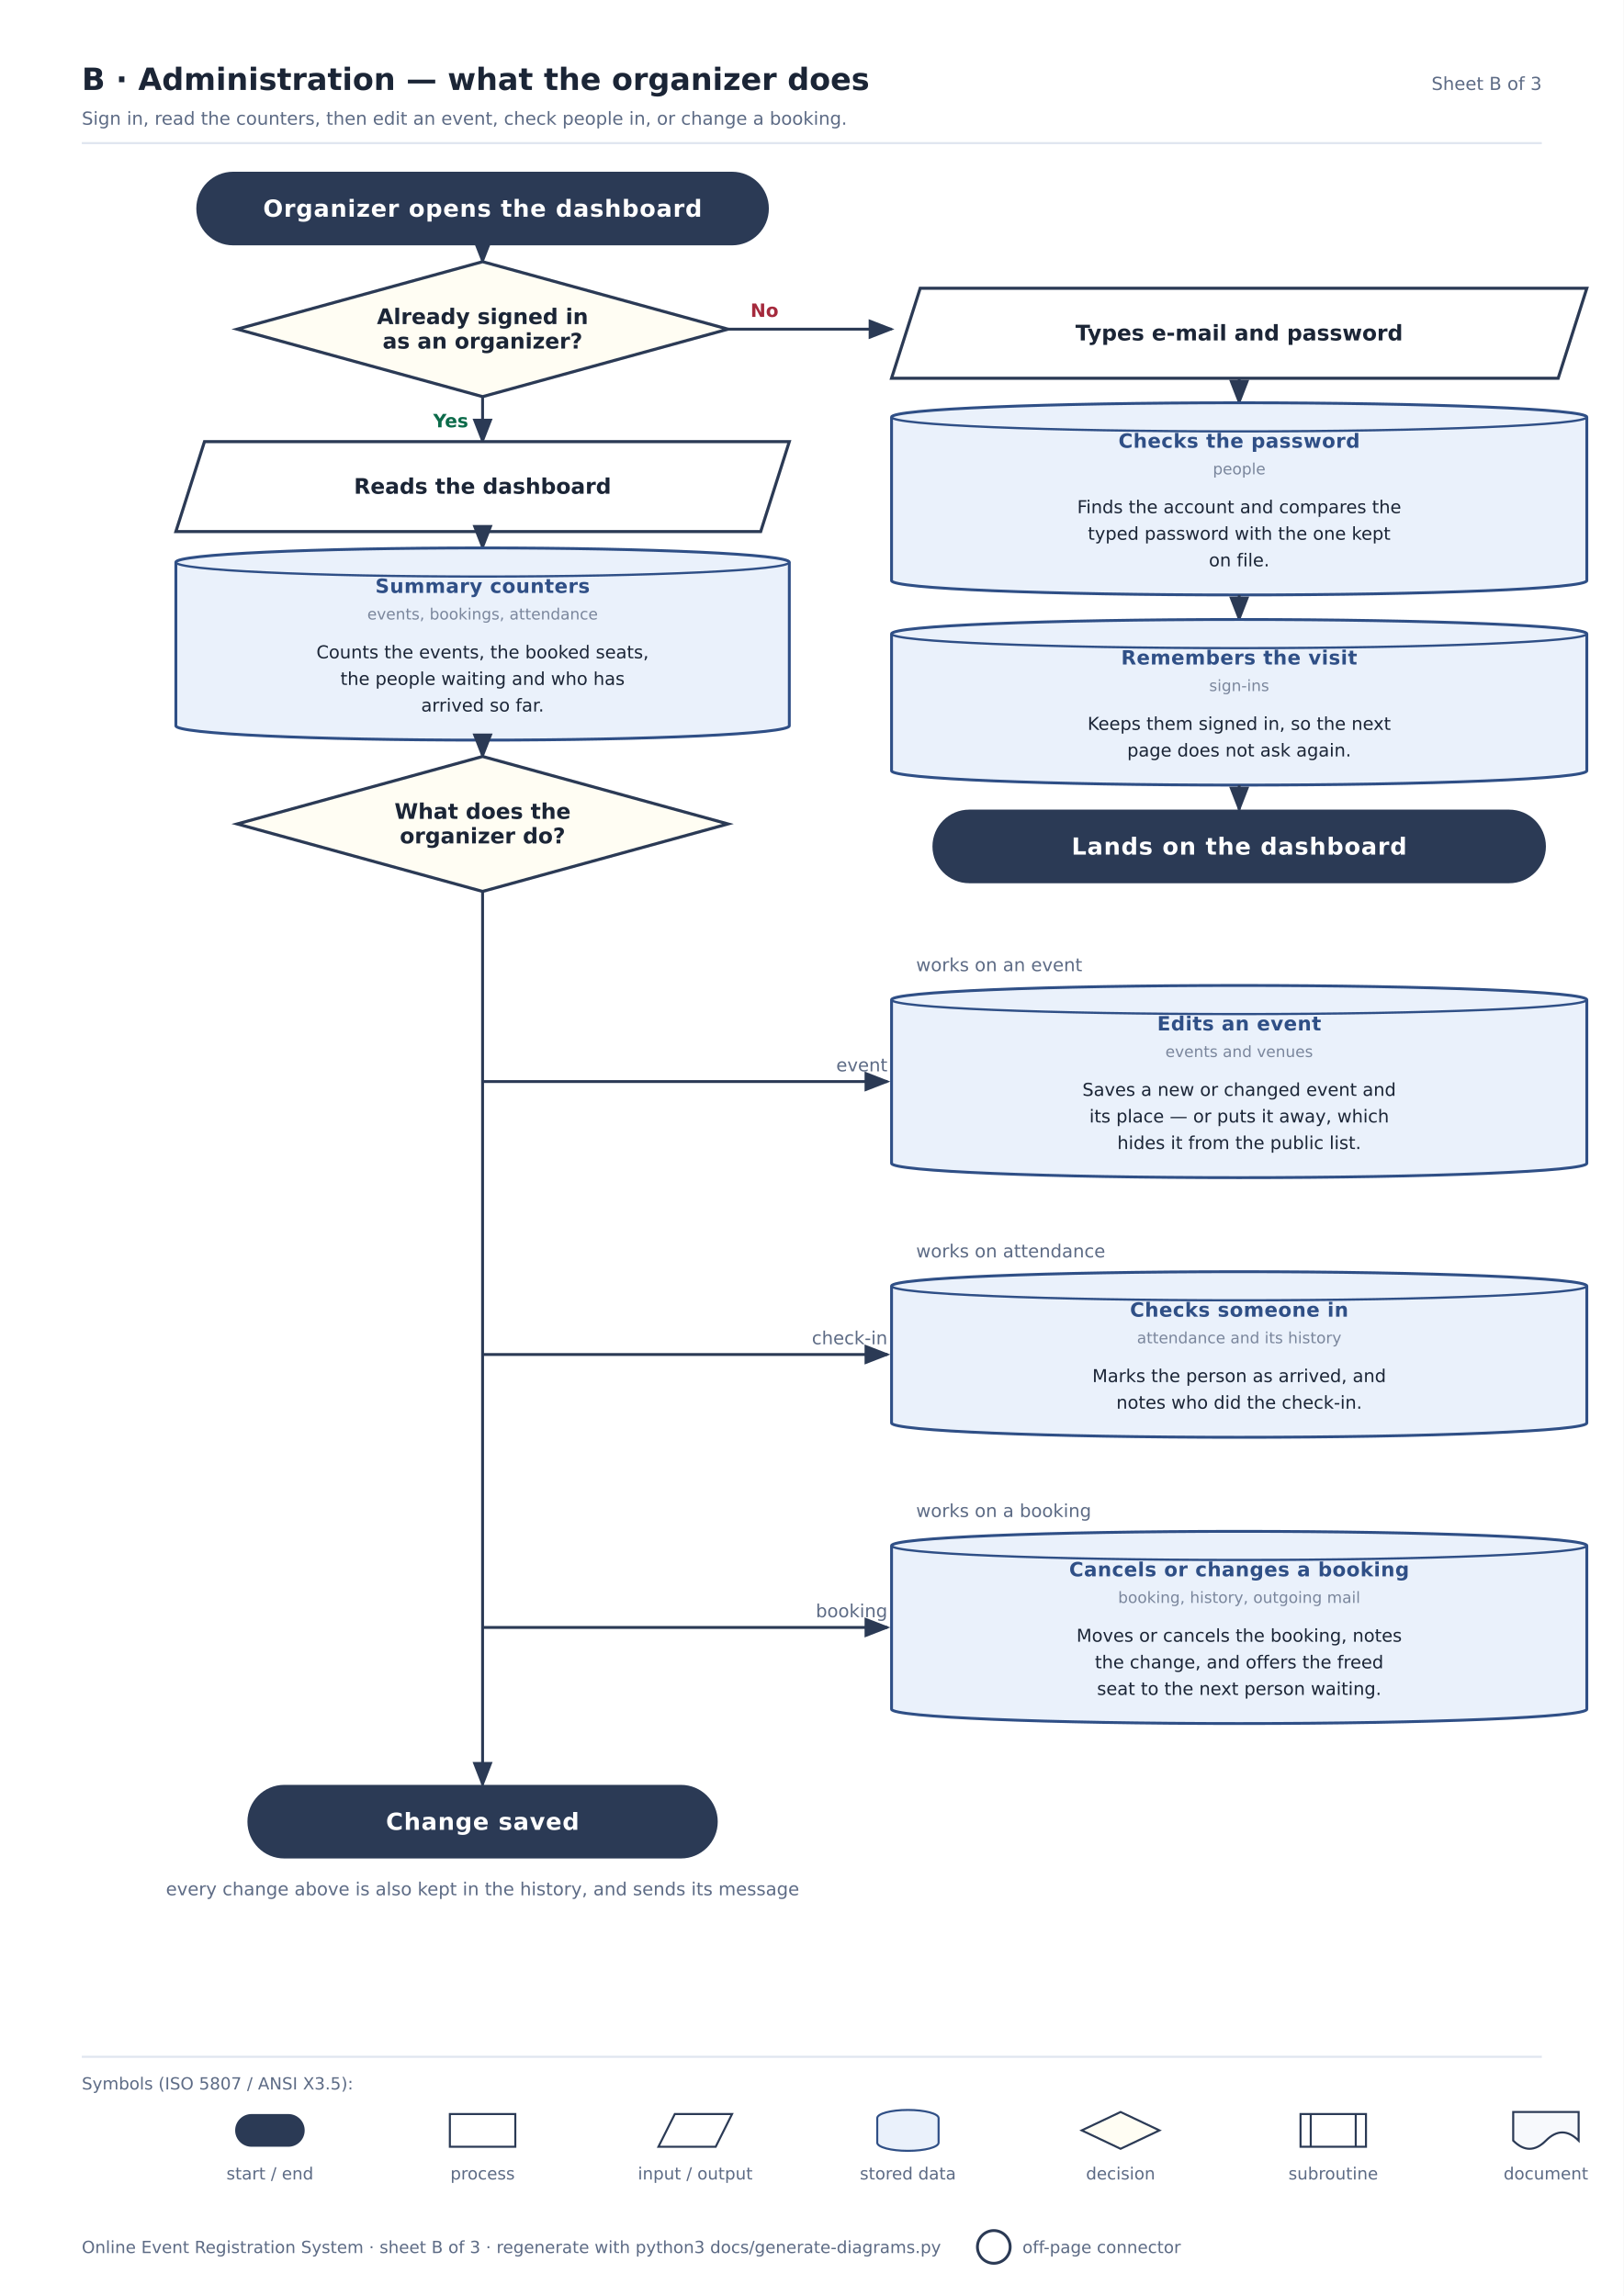
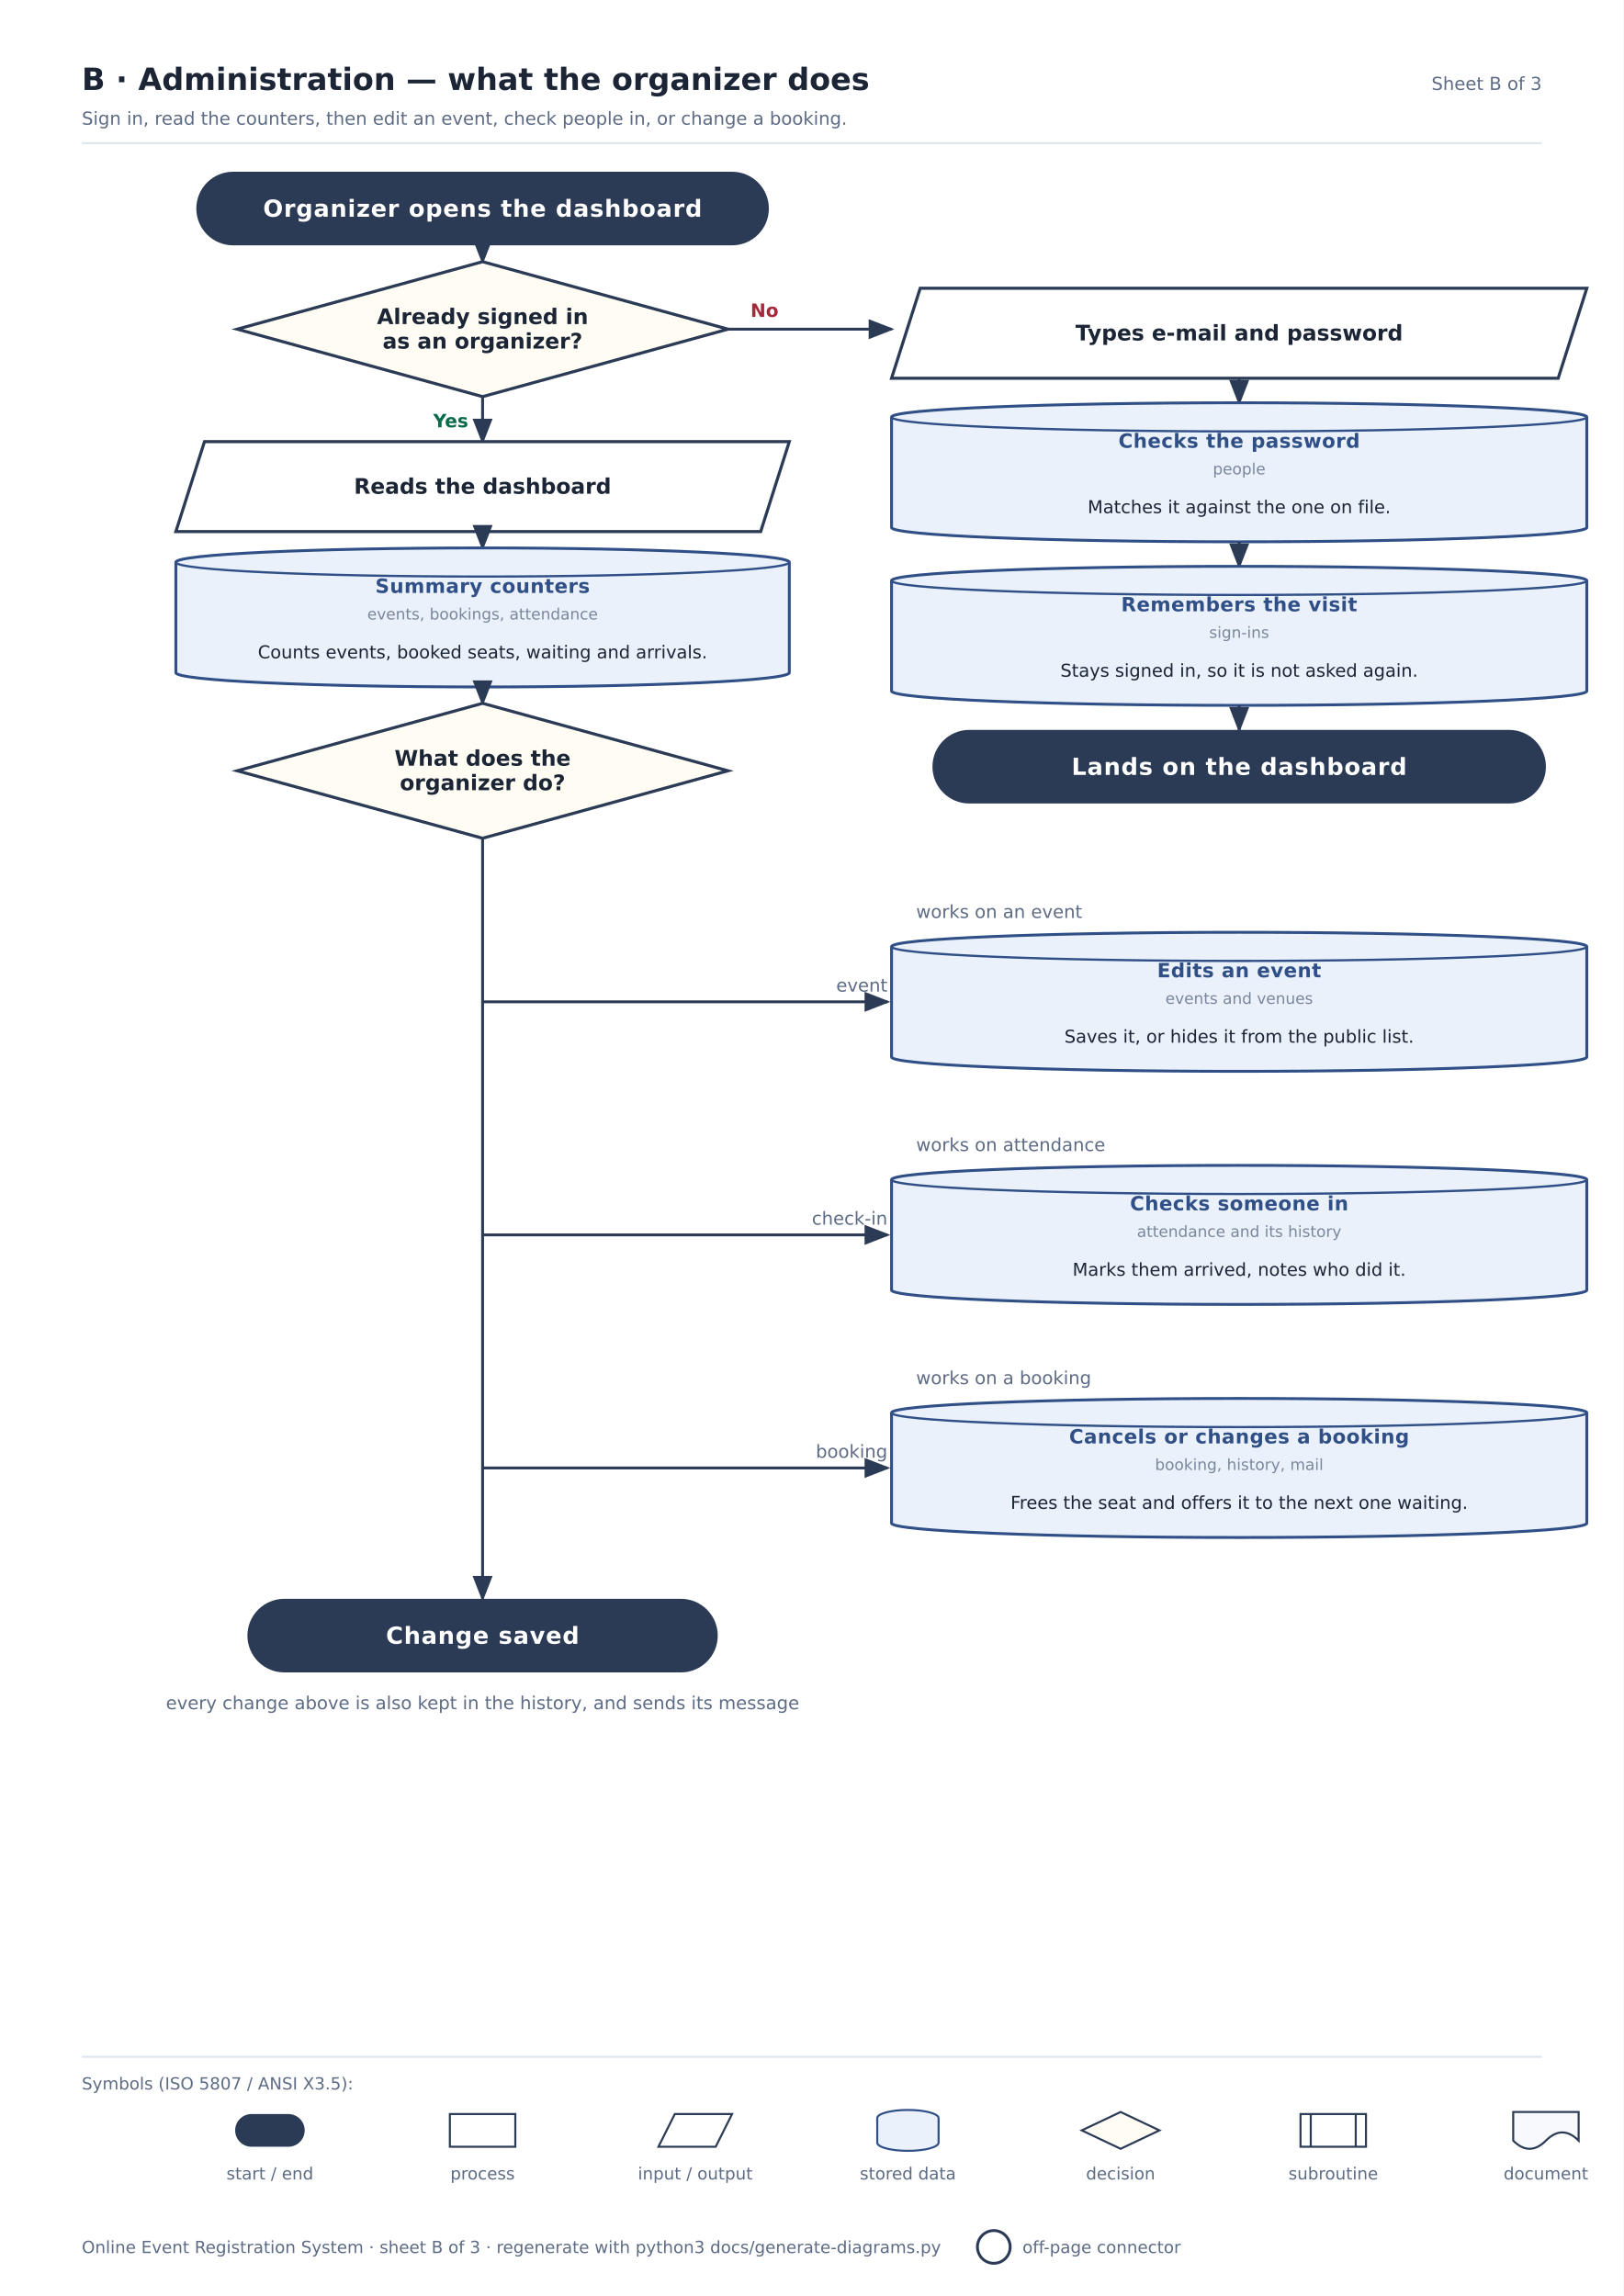
<svg xmlns="http://www.w3.org/2000/svg" viewBox="0 0 794 1123" width="794" height="1123" font-family="'Segoe UI','DejaVu Sans',Arial,Helvetica,sans-serif">
  <defs>
    <style>
.t-term{fill:#fff;font-size:11.5px;font-weight:700;letter-spacing:.03em}
.t-proc{fill:#1b2536;font-size:10.5px;font-weight:600}
.t-db{fill:#2f4f86;font-size:9.6px;font-weight:700;letter-spacing:.02em}
.t-ops{fill:#1b2536;font-size:8.7px}
.t-tbl{fill:#7a869c;font-size:7.6px}
.t-lab{fill:#5d6b85;font-size:8.8px}
.t-yes{fill:#0c6b4a;font-size:9px;font-weight:700}
.t-no{fill:#a52a3d;font-size:9px;font-weight:700}
.t-h1{fill:#1b2536;font-size:15px;font-weight:700}
.t-sub{fill:#5d6b85;font-size:8.8px}
.t-con{fill:#1b2536;font-size:9.5px;font-weight:700}
.t-leg{fill:#5d6b85;font-size:8.2px}
</style>
    <marker id="ah" markerWidth="9" markerHeight="7" refX="8" refY="3.5" orient="auto">
      <path d="M0 0 L9 3.5 L0 7 z" fill="#2b3a55" />
    </marker>
  </defs>
  <rect width="794" height="1123" fill="#ffffff" />
  <text class="t-h1" x="40" y="44">B · Administration — what the organizer does</text>
  <text class="t-sub" x="40" y="61">Sign in, read the counters, then edit an event, check people in, or change a booking.</text>
  <text class="t-sub" x="754" y="44" text-anchor="end">Sheet B of 3</text>
  <line x1="40" y1="70" x2="754" y2="70" stroke="#dfe5ef" />
  <rect x="96.0" y="84" width="280" height="36" rx="18.0" fill="#2b3a55" />
  <text class="t-term" x="236" y="106.0" text-anchor="middle">Organizer opens the dashboard</text>
  <path d="M236 120 L236 128" fill="none" stroke="#2b3a55" stroke-width="1.4" marker-end="url(#ah)" />
  <path d="M236 128 L356.0 161.0 L236 194 L116.0 161.0 Z" fill="#fffdf3" stroke="#2b3a55" stroke-width="1.5" />
  <text class="t-proc" x="236" y="158.5" text-anchor="middle">Already signed in</text>
  <text class="t-proc" x="236" y="170.5" text-anchor="middle">as an organizer?</text>
  <path d="M356 161.0 L436 161.0" fill="none" stroke="#2b3a55" stroke-width="1.4" marker-end="url(#ah)" />
  <text class="t-no" x="367" y="155.0" text-anchor="start">No</text>
  <path d="M450.0 141.0 L776.0 141.0 L762.0 185.0 L436.0 185.0 Z" fill="#ffffff" stroke="#2b3a55" stroke-width="1.5" />
  <text class="t-proc" x="606" y="166.5" text-anchor="middle">Types e-mail and password</text>
  <path d="M606 185.0 L606 197.0" fill="none" stroke="#2b3a55" stroke-width="1.4" marker-end="url(#ah)" />
-   <path d="M436.0 204.0 A170.0 7 0 0 1 776.0 204.0 L776.0 284.0 A170.0 7 0 0 1 436.0 284.0 Z" fill="#eaf1fb" stroke="#2f4f86" stroke-width="1.4" />
+   <path d="M436.0 204.0 A170.0 7 0 0 1 776.0 204.0 L776.0 258.0 A170.0 7 0 0 1 436.0 258.0 Z" fill="#eaf1fb" stroke="#2f4f86" stroke-width="1.4" />
  <path d="M436.0 204.0 A170.0 7 0 0 0 776.0 204.0" fill="none" stroke="#2f4f86" stroke-width="1.1" />
  <text class="t-db" x="606" y="219.0" text-anchor="middle">Checks the password</text>
  <text class="t-tbl" x="606" y="232.0" text-anchor="middle">people</text>
-   <text class="t-ops" x="606" y="251.0" text-anchor="middle">Finds the account and compares the</text>
-   <text class="t-ops" x="606" y="264.0" text-anchor="middle">typed password with the one kept</text>
-   <text class="t-ops" x="606" y="277.0" text-anchor="middle">on file.</text>
-   <path d="M606 291.0 L606 303.0" fill="none" stroke="#2b3a55" stroke-width="1.4" marker-end="url(#ah)" />
-   <path d="M436.0 310.0 A170.0 7 0 0 1 776.0 310.0 L776.0 377.0 A170.0 7 0 0 1 436.0 377.0 Z" fill="#eaf1fb" stroke="#2f4f86" stroke-width="1.4" />
-   <path d="M436.0 310.0 A170.0 7 0 0 0 776.0 310.0" fill="none" stroke="#2f4f86" stroke-width="1.1" />
-   <text class="t-db" x="606" y="325.0" text-anchor="middle">Remembers the visit</text>
-   <text class="t-tbl" x="606" y="338.0" text-anchor="middle">sign-ins</text>
-   <text class="t-ops" x="606" y="357.0" text-anchor="middle">Keeps them signed in, so the next</text>
-   <text class="t-ops" x="606" y="370.0" text-anchor="middle">page does not ask again.</text>
-   <path d="M606 384.0 L606 396.0" fill="none" stroke="#2b3a55" stroke-width="1.4" marker-end="url(#ah)" />
-   <rect x="456.0" y="396.0" width="300" height="36" rx="18.0" fill="#2b3a55" />
-   <text class="t-term" x="606" y="418.0" text-anchor="middle">Lands on the dashboard</text>
+   <text class="t-ops" x="606" y="251.0" text-anchor="middle">Matches it against the one on file.</text>
+   <path d="M606 265.0 L606 277.0" fill="none" stroke="#2b3a55" stroke-width="1.4" marker-end="url(#ah)" />
+   <path d="M436.0 284.0 A170.0 7 0 0 1 776.0 284.0 L776.0 338.0 A170.0 7 0 0 1 436.0 338.0 Z" fill="#eaf1fb" stroke="#2f4f86" stroke-width="1.4" />
+   <path d="M436.0 284.0 A170.0 7 0 0 0 776.0 284.0" fill="none" stroke="#2f4f86" stroke-width="1.1" />
+   <text class="t-db" x="606" y="299.0" text-anchor="middle">Remembers the visit</text>
+   <text class="t-tbl" x="606" y="312.0" text-anchor="middle">sign-ins</text>
+   <text class="t-ops" x="606" y="331.0" text-anchor="middle">Stays signed in, so it is not asked again.</text>
+   <path d="M606 345.0 L606 357.0" fill="none" stroke="#2b3a55" stroke-width="1.4" marker-end="url(#ah)" />
+   <rect x="456.0" y="357.0" width="300" height="36" rx="18.0" fill="#2b3a55" />
+   <text class="t-term" x="606" y="379.0" text-anchor="middle">Lands on the dashboard</text>
  <path d="M236 194 L236 216" fill="none" stroke="#2b3a55" stroke-width="1.4" marker-end="url(#ah)" />
  <text class="t-yes" x="229" y="209" text-anchor="end">Yes</text>
  <path d="M100.0 216 L386.0 216 L372.0 260 L86.0 260 Z" fill="#ffffff" stroke="#2b3a55" stroke-width="1.5" />
  <text class="t-proc" x="236" y="241.5" text-anchor="middle">Reads the dashboard</text>
  <path d="M236 260 L236 268" fill="none" stroke="#2b3a55" stroke-width="1.4" marker-end="url(#ah)" />
-   <path d="M86.0 275 A150.0 7 0 0 1 386.0 275 L386.0 355 A150.0 7 0 0 1 86.0 355 Z" fill="#eaf1fb" stroke="#2f4f86" stroke-width="1.4" />
+   <path d="M86.0 275 A150.0 7 0 0 1 386.0 275 L386.0 329 A150.0 7 0 0 1 86.0 329 Z" fill="#eaf1fb" stroke="#2f4f86" stroke-width="1.4" />
  <path d="M86.0 275 A150.0 7 0 0 0 386.0 275" fill="none" stroke="#2f4f86" stroke-width="1.1" />
  <text class="t-db" x="236" y="290" text-anchor="middle">Summary counters</text>
  <text class="t-tbl" x="236" y="303" text-anchor="middle">events, bookings, attendance</text>
-   <text class="t-ops" x="236" y="322" text-anchor="middle">Counts the events, the booked seats,</text>
-   <text class="t-ops" x="236" y="335" text-anchor="middle">the people waiting and who has</text>
-   <text class="t-ops" x="236" y="348" text-anchor="middle">arrived so far.</text>
-   <path d="M236 362 L236 370" fill="none" stroke="#2b3a55" stroke-width="1.4" marker-end="url(#ah)" />
-   <path d="M236 370 L356.0 403.0 L236 436 L116.0 403.0 Z" fill="#fffdf3" stroke="#2b3a55" stroke-width="1.5" />
-   <text class="t-proc" x="236" y="400.5" text-anchor="middle">What does the</text>
-   <text class="t-proc" x="236" y="412.5" text-anchor="middle">organizer do?</text>
-   <path d="M236 436 L236 873" fill="none" stroke="#2b3a55" stroke-width="1.4" marker-end="url(#ah)" />
-   <path d="M236 529.0 L434 529.0" fill="none" stroke="#2b3a55" stroke-width="1.4" marker-end="url(#ah)" />
-   <path d="M436.0 489 A170.0 7 0 0 1 776.0 489 L776.0 569 A170.0 7 0 0 1 436.0 569 Z" fill="#eaf1fb" stroke="#2f4f86" stroke-width="1.4" />
-   <path d="M436.0 489 A170.0 7 0 0 0 776.0 489" fill="none" stroke="#2f4f86" stroke-width="1.1" />
-   <text class="t-db" x="606" y="504" text-anchor="middle">Edits an event</text>
-   <text class="t-tbl" x="606" y="517" text-anchor="middle">events and venues</text>
-   <text class="t-ops" x="606" y="536" text-anchor="middle">Saves a new or changed event and</text>
-   <text class="t-ops" x="606" y="549" text-anchor="middle">its place — or puts it away, which</text>
-   <text class="t-ops" x="606" y="562" text-anchor="middle">hides it from the public list.</text>
-   <text class="t-lab" x="434" y="524.0" text-anchor="end">event</text>
-   <text class="t-lab" x="448" y="475" text-anchor="start">works on an event</text>
-   <path d="M236 662.5 L434 662.5" fill="none" stroke="#2b3a55" stroke-width="1.4" marker-end="url(#ah)" />
-   <path d="M436.0 629 A170.0 7 0 0 1 776.0 629 L776.0 696 A170.0 7 0 0 1 436.0 696 Z" fill="#eaf1fb" stroke="#2f4f86" stroke-width="1.4" />
-   <path d="M436.0 629 A170.0 7 0 0 0 776.0 629" fill="none" stroke="#2f4f86" stroke-width="1.1" />
-   <text class="t-db" x="606" y="644" text-anchor="middle">Checks someone in</text>
-   <text class="t-tbl" x="606" y="657" text-anchor="middle">attendance and its history</text>
-   <text class="t-ops" x="606" y="676" text-anchor="middle">Marks the person as arrived, and</text>
-   <text class="t-ops" x="606" y="689" text-anchor="middle">notes who did the check-in.</text>
-   <text class="t-lab" x="434" y="657.5" text-anchor="end">check-in</text>
-   <text class="t-lab" x="448" y="615" text-anchor="start">works on attendance</text>
-   <path d="M236 796.0 L434 796.0" fill="none" stroke="#2b3a55" stroke-width="1.4" marker-end="url(#ah)" />
-   <path d="M436.0 756 A170.0 7 0 0 1 776.0 756 L776.0 836 A170.0 7 0 0 1 436.0 836 Z" fill="#eaf1fb" stroke="#2f4f86" stroke-width="1.4" />
-   <path d="M436.0 756 A170.0 7 0 0 0 776.0 756" fill="none" stroke="#2f4f86" stroke-width="1.1" />
-   <text class="t-db" x="606" y="771" text-anchor="middle">Cancels or changes a booking</text>
-   <text class="t-tbl" x="606" y="784" text-anchor="middle">booking, history, outgoing mail</text>
-   <text class="t-ops" x="606" y="803" text-anchor="middle">Moves or cancels the booking, notes</text>
-   <text class="t-ops" x="606" y="816" text-anchor="middle">the change, and offers the freed</text>
-   <text class="t-ops" x="606" y="829" text-anchor="middle">seat to the next person waiting.</text>
-   <text class="t-lab" x="434" y="791.0" text-anchor="end">booking</text>
-   <text class="t-lab" x="448" y="742" text-anchor="start">works on a booking</text>
-   <rect x="121.0" y="873" width="230" height="36" rx="18.0" fill="#2b3a55" />
-   <text class="t-term" x="236" y="895.0" text-anchor="middle">Change saved</text>
-   <text class="t-lab" x="236" y="927" text-anchor="middle">every change above is also kept in the history, and sends its message</text>
+   <text class="t-ops" x="236" y="322" text-anchor="middle">Counts events, booked seats, waiting and arrivals.</text>
+   <path d="M236 336 L236 344" fill="none" stroke="#2b3a55" stroke-width="1.4" marker-end="url(#ah)" />
+   <path d="M236 344 L356.0 377.0 L236 410 L116.0 377.0 Z" fill="#fffdf3" stroke="#2b3a55" stroke-width="1.5" />
+   <text class="t-proc" x="236" y="374.5" text-anchor="middle">What does the</text>
+   <text class="t-proc" x="236" y="386.5" text-anchor="middle">organizer do?</text>
+   <path d="M236 410 L236 782" fill="none" stroke="#2b3a55" stroke-width="1.4" marker-end="url(#ah)" />
+   <path d="M236 490.0 L434 490.0" fill="none" stroke="#2b3a55" stroke-width="1.4" marker-end="url(#ah)" />
+   <path d="M436.0 463 A170.0 7 0 0 1 776.0 463 L776.0 517 A170.0 7 0 0 1 436.0 517 Z" fill="#eaf1fb" stroke="#2f4f86" stroke-width="1.4" />
+   <path d="M436.0 463 A170.0 7 0 0 0 776.0 463" fill="none" stroke="#2f4f86" stroke-width="1.1" />
+   <text class="t-db" x="606" y="478" text-anchor="middle">Edits an event</text>
+   <text class="t-tbl" x="606" y="491" text-anchor="middle">events and venues</text>
+   <text class="t-ops" x="606" y="510" text-anchor="middle">Saves it, or hides it from the public list.</text>
+   <text class="t-lab" x="434" y="485.0" text-anchor="end">event</text>
+   <text class="t-lab" x="448" y="449" text-anchor="start">works on an event</text>
+   <path d="M236 604.0 L434 604.0" fill="none" stroke="#2b3a55" stroke-width="1.4" marker-end="url(#ah)" />
+   <path d="M436.0 577 A170.0 7 0 0 1 776.0 577 L776.0 631 A170.0 7 0 0 1 436.0 631 Z" fill="#eaf1fb" stroke="#2f4f86" stroke-width="1.4" />
+   <path d="M436.0 577 A170.0 7 0 0 0 776.0 577" fill="none" stroke="#2f4f86" stroke-width="1.1" />
+   <text class="t-db" x="606" y="592" text-anchor="middle">Checks someone in</text>
+   <text class="t-tbl" x="606" y="605" text-anchor="middle">attendance and its history</text>
+   <text class="t-ops" x="606" y="624" text-anchor="middle">Marks them arrived, notes who did it.</text>
+   <text class="t-lab" x="434" y="599.0" text-anchor="end">check-in</text>
+   <text class="t-lab" x="448" y="563" text-anchor="start">works on attendance</text>
+   <path d="M236 718.0 L434 718.0" fill="none" stroke="#2b3a55" stroke-width="1.4" marker-end="url(#ah)" />
+   <path d="M436.0 691 A170.0 7 0 0 1 776.0 691 L776.0 745 A170.0 7 0 0 1 436.0 745 Z" fill="#eaf1fb" stroke="#2f4f86" stroke-width="1.4" />
+   <path d="M436.0 691 A170.0 7 0 0 0 776.0 691" fill="none" stroke="#2f4f86" stroke-width="1.1" />
+   <text class="t-db" x="606" y="706" text-anchor="middle">Cancels or changes a booking</text>
+   <text class="t-tbl" x="606" y="719" text-anchor="middle">booking, history, mail</text>
+   <text class="t-ops" x="606" y="738" text-anchor="middle">Frees the seat and offers it to the next one waiting.</text>
+   <text class="t-lab" x="434" y="713.0" text-anchor="end">booking</text>
+   <text class="t-lab" x="448" y="677" text-anchor="start">works on a booking</text>
+   <rect x="121.0" y="782" width="230" height="36" rx="18.0" fill="#2b3a55" />
+   <text class="t-term" x="236" y="804.0" text-anchor="middle">Change saved</text>
+   <text class="t-lab" x="236" y="836" text-anchor="middle">every change above is also kept in the history, and sends its message</text>
  <line x1="40" y1="1006" x2="754" y2="1006" stroke="#dfe5ef" />
  <text class="t-leg" x="40" y="1022">Symbols (ISO 5807 / ANSI X3.5):</text>
  <rect x="115" y="1034" width="34" height="16" rx="8" fill="#2b3a55" />
  <text class="t-leg" x="132" y="1066" text-anchor="middle">start / end</text>
  <rect x="220" y="1034" width="32" height="16" fill="#fff" stroke="#2b3a55" />
  <text class="t-leg" x="236" y="1066" text-anchor="middle">process</text>
  <path d="M330 1034 L358 1034 L350 1050 L322 1050 Z" fill="#fff" stroke="#2b3a55" />
  <text class="t-leg" x="340" y="1066" text-anchor="middle">input / output</text>
  <path d="M429 1036 A15 4 0 0 1 459 1036 L459 1048 A15 4 0 0 1 429 1048 Z" fill="#eaf1fb" stroke="#2f4f86" />
  <text class="t-leg" x="444" y="1066" text-anchor="middle">stored data</text>
  <path d="M548 1033 L567 1042 L548 1051 L529 1042 Z" fill="#fffdf3" stroke="#2b3a55" />
  <text class="t-leg" x="548" y="1066" text-anchor="middle">decision</text>
  <rect x="636" y="1034" width="32" height="16" fill="#fff" stroke="#2b3a55" />
  <line x1="641" y1="1034" x2="641" y2="1050" stroke="#2b3a55" />
  <line x1="663" y1="1034" x2="663" y2="1050" stroke="#2b3a55" />
  <text class="t-leg" x="652" y="1066" text-anchor="middle">subroutine</text>
  <path d="M740 1033 L772 1033 L772 1047 Q764 1039 756 1047 Q748 1055 740 1047 Z" fill="#f7f9fc" stroke="#2b3a55" />
  <text class="t-leg" x="756" y="1066" text-anchor="middle">document</text>
  <circle cx="486" cy="1099" r="8" fill="#ffffff" stroke="#2b3a55" stroke-width="1.4" />
  <text class="t-leg" x="500" y="1102">off-page connector</text>
  <text class="t-leg" x="40" y="1102">Online Event Registration System · sheet B of 3 · regenerate with python3 docs/generate-diagrams.py</text>
</svg>
